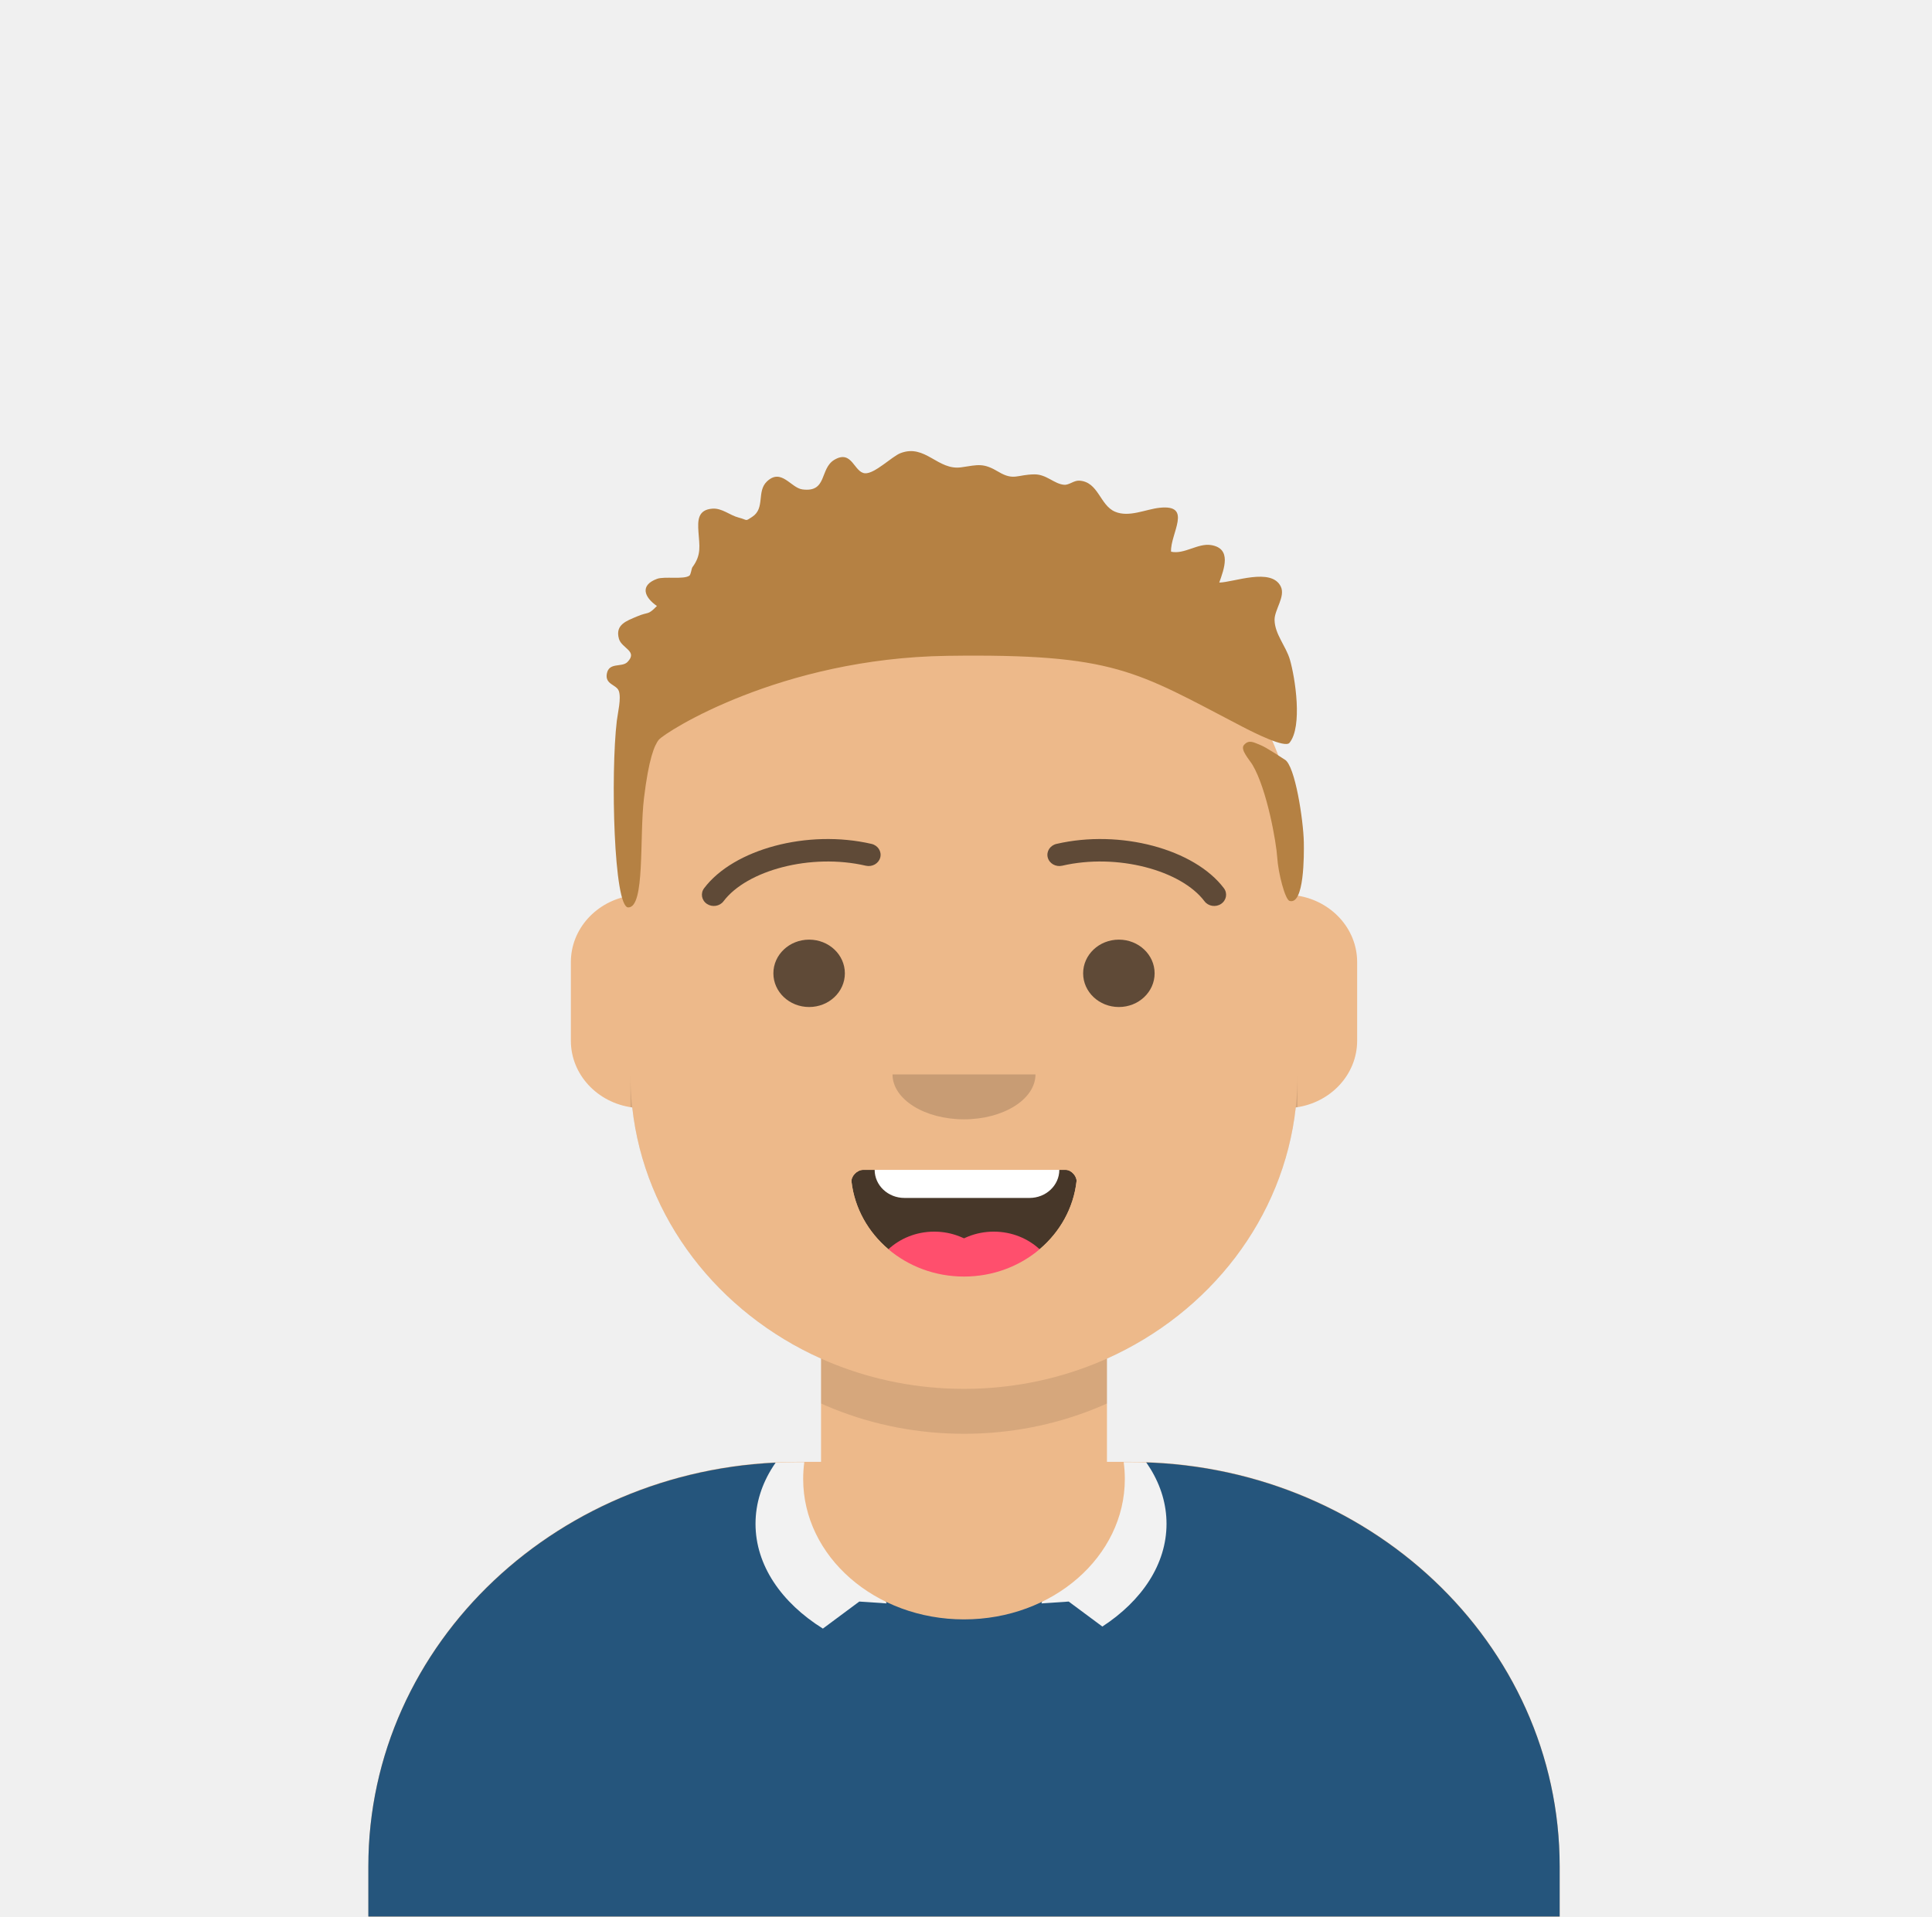
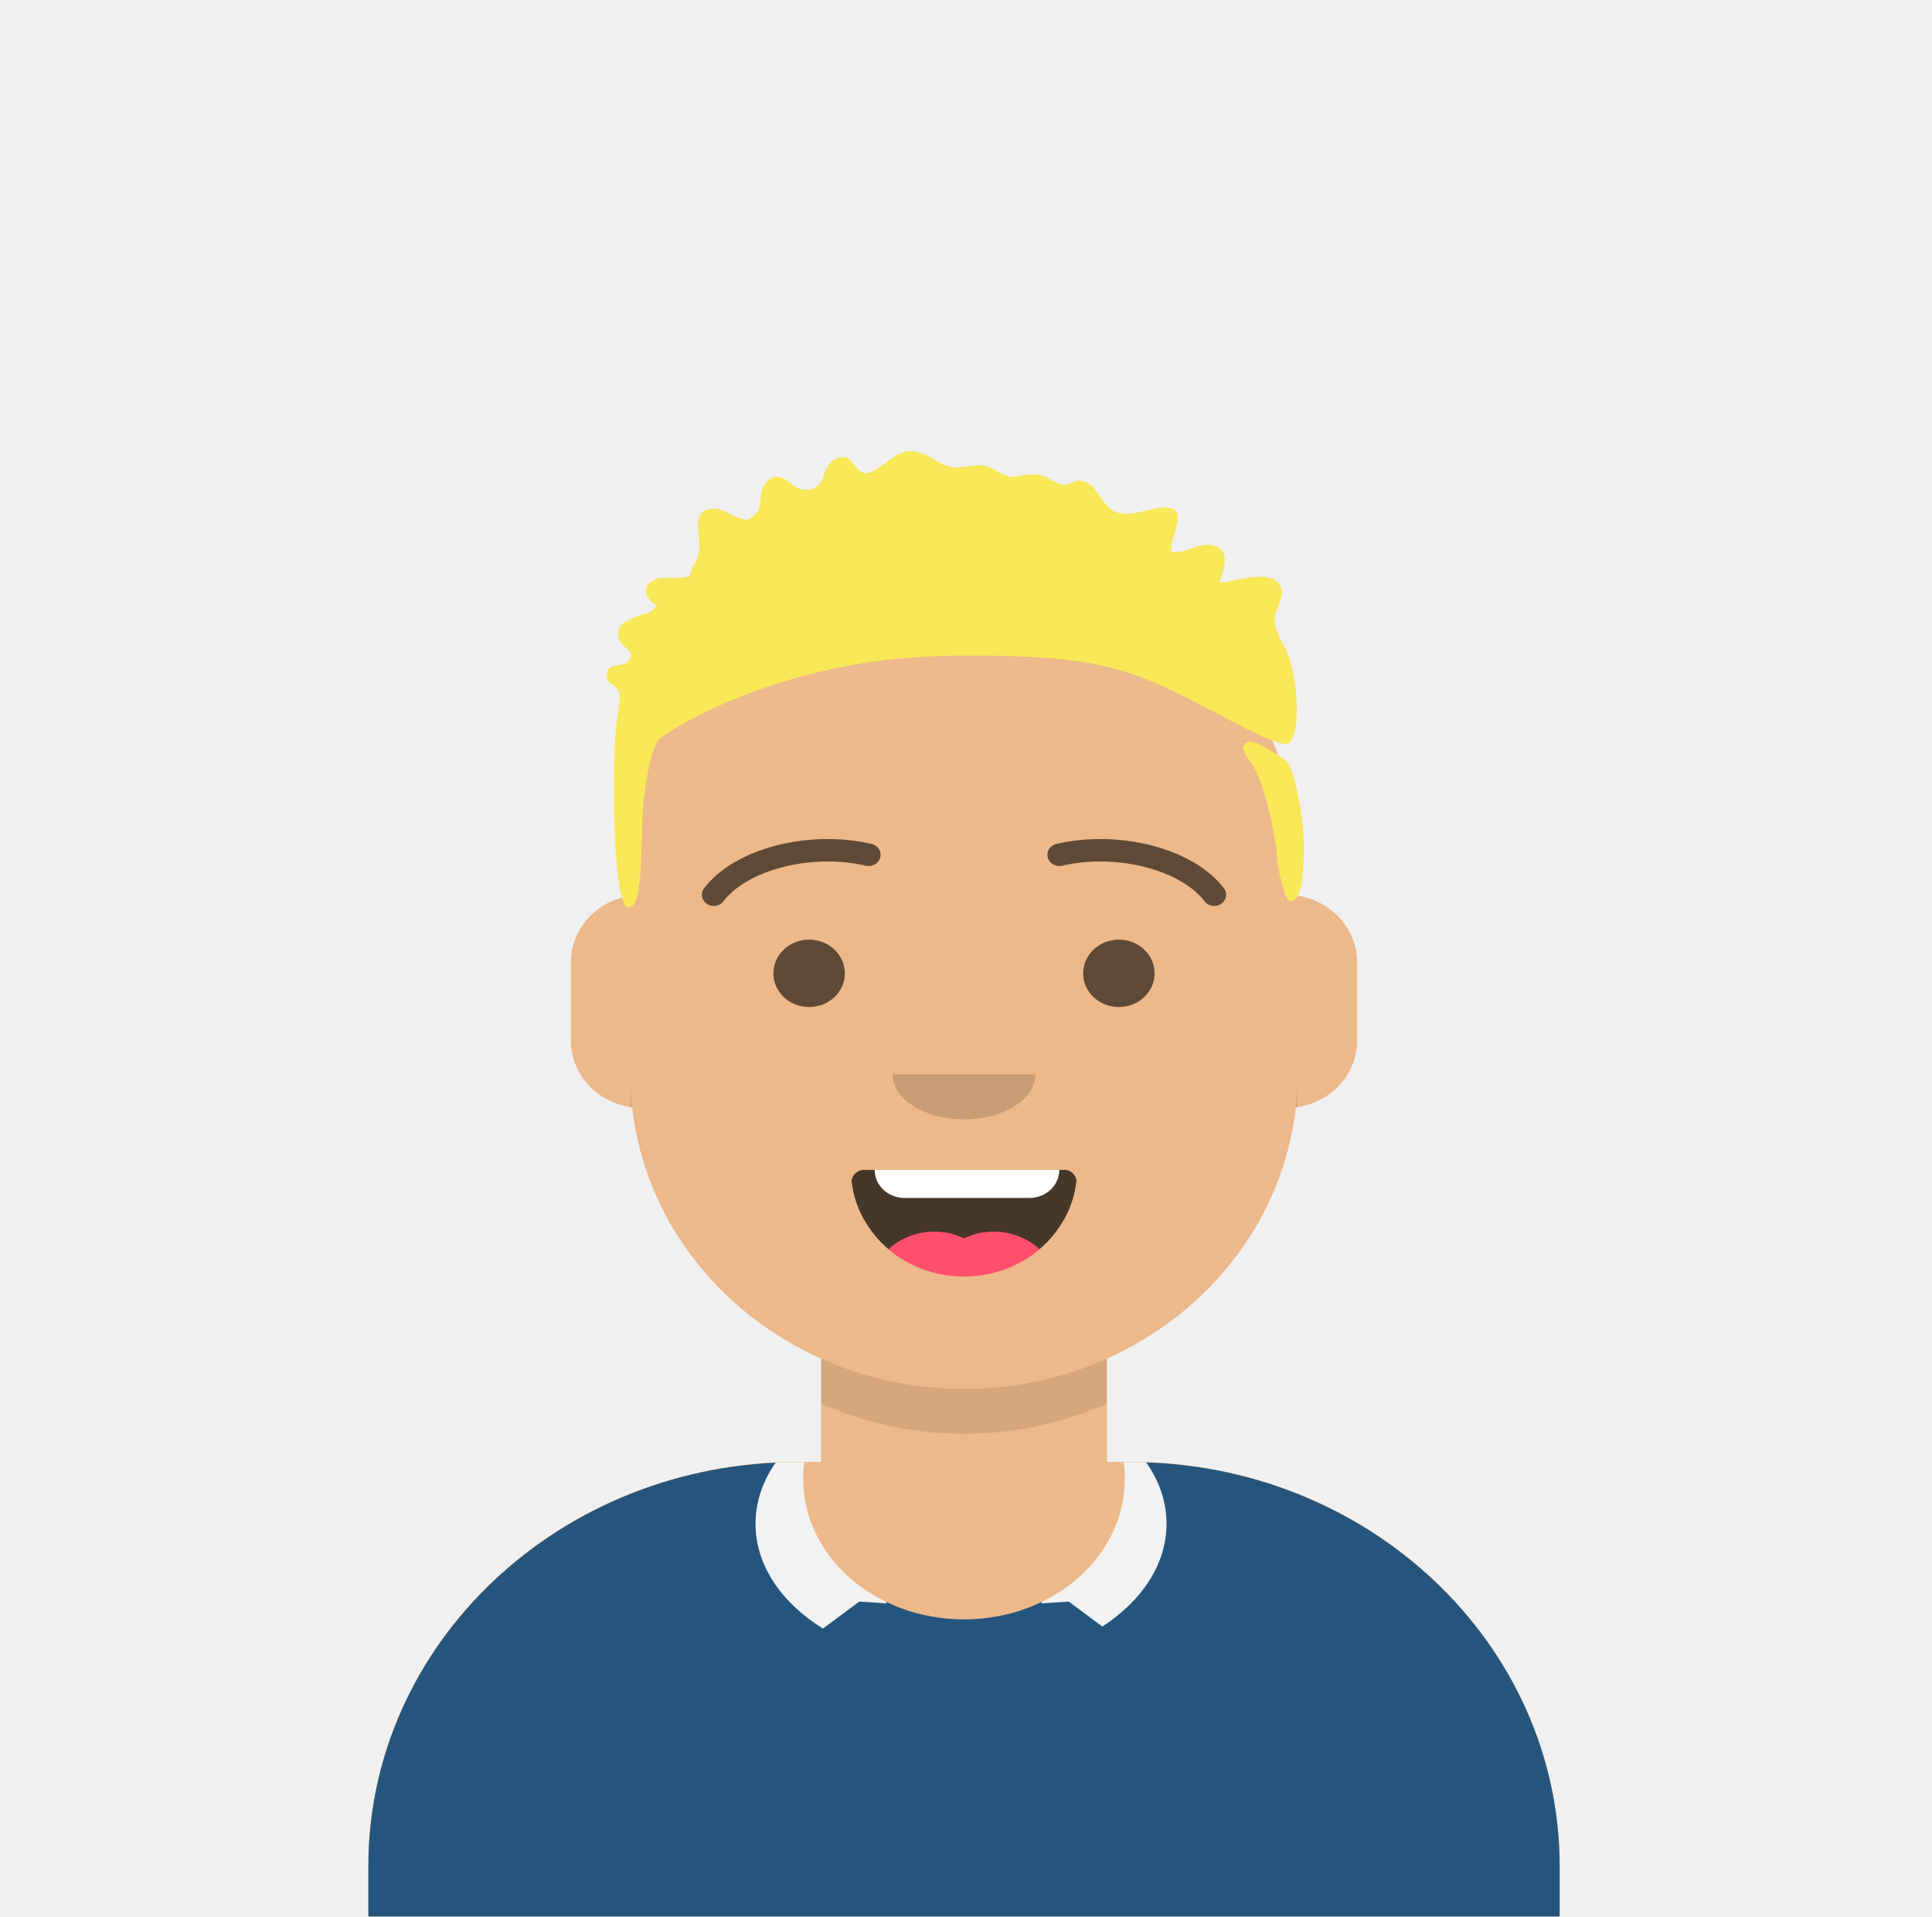
<svg xmlns="http://www.w3.org/2000/svg" width="129" height="128" viewBox="0 0 129 128" fill="none">
  <mask id="mask0_245_2136" style="mask-type:alpha" maskUnits="userSpaceOnUse" x="24" y="36" width="81" height="92">
    <path d="M73.912 90.729V97.625H75.503C91.318 97.625 104.139 109.713 104.139 124.625V128H24.594V124.625C24.594 109.713 37.415 97.625 53.23 97.625H54.821V90.729C47.965 87.658 43.037 81.383 42.215 73.956C39.898 73.647 38.117 71.769 38.117 69.5V64.25C38.117 62.02 39.837 60.169 42.094 59.812V57.5C42.094 45.902 52.066 36.5 64.367 36.5C76.667 36.5 86.639 45.902 86.639 57.5V59.812C88.897 60.169 90.617 62.02 90.617 64.25V69.5C90.617 71.769 88.835 73.647 86.518 73.956C85.696 81.383 80.768 87.658 73.912 90.729Z" fill="white" />
  </mask>
  <g mask="url(#mask0_245_2136)">
    <path d="M73.912 90.729V97.625H75.503C91.318 97.625 104.139 109.713 104.139 124.625V128H24.594V124.625C24.594 109.713 37.415 97.625 53.23 97.625H54.821V90.729C47.965 87.658 43.037 81.383 42.215 73.956C39.898 73.647 38.117 71.769 38.117 69.5V64.25C38.117 62.02 39.837 60.169 42.094 59.812V57.5C42.094 45.902 52.066 36.5 64.367 36.5C76.667 36.5 86.639 45.902 86.639 57.5V59.812C88.897 60.169 90.617 62.02 90.617 64.25V69.5C90.617 71.769 88.835 73.647 86.518 73.956C85.696 81.383 80.768 87.658 73.912 90.729Z" fill="#D0C6AC" />
    <path d="M129.594 36.5H24.594V141.5H129.594V36.5Z" fill="#EDB98A" />
    <path fill-rule="evenodd" clip-rule="evenodd" d="M86.639 66.125V74.75C86.639 86.348 76.667 95.75 64.366 95.75C52.066 95.75 42.094 86.348 42.094 74.75V66.125V71.75C42.094 83.348 52.066 92.75 64.366 92.75C76.667 92.75 86.639 83.348 86.639 71.75V66.125Z" fill="black" fill-opacity="0.1" />
  </g>
  <mask id="mask1_245_2136" style="mask-type:alpha" maskUnits="userSpaceOnUse" x="24" y="97" width="81" height="31">
    <path fill-rule="evenodd" clip-rule="evenodd" d="M53.704 97.644H53.23C37.415 97.644 24.594 109.733 24.594 124.645V128H104.139V124.645C104.139 109.733 91.318 97.644 75.503 97.644H75.029C75.079 98.013 75.105 98.389 75.105 98.769C75.105 103.947 70.297 108.145 64.367 108.145C58.436 108.145 53.628 103.947 53.628 98.769C53.628 98.389 53.654 98.013 53.704 97.644Z" fill="white" />
  </mask>
  <g mask="url(#mask1_245_2136)">
    <path fill-rule="evenodd" clip-rule="evenodd" d="M53.704 97.644H53.23C37.415 97.644 24.594 109.733 24.594 124.645V128H104.139V124.645C104.139 109.733 91.318 97.644 75.503 97.644H75.029C75.079 98.013 75.105 98.389 75.105 98.769C75.105 103.947 70.297 108.145 64.367 108.145C58.436 108.145 53.628 103.947 53.628 98.769C53.628 98.389 53.654 98.013 53.704 97.644Z" fill="#E6E6E6" />
    <path d="M116.867 86.75H11.867V128H116.867V86.75Z" fill="#25557C" />
    <path fill-rule="evenodd" clip-rule="evenodd" d="M73.912 95.105C76.371 96.814 77.889 99.165 77.889 101.761C77.889 104.463 76.244 106.9 73.605 108.623L71.358 106.954L69.537 107.078L69.935 105.897L69.904 105.874C72.33 104.695 73.912 102.763 73.912 100.579V95.105ZM54.821 94.84C52.13 96.566 50.446 99.028 50.446 101.761C50.446 104.535 52.181 107.031 54.944 108.76L57.375 106.954L59.196 107.078L58.798 105.897L58.829 105.874C56.403 104.695 54.821 102.763 54.821 100.579V94.84Z" fill="#F2F2F2" />
  </g>
  <mask id="mask2_245_2136" style="mask-type:alpha" maskUnits="userSpaceOnUse" x="56" y="78" width="16" height="8">
    <path fill-rule="evenodd" clip-rule="evenodd" d="M56.857 78.923C57.278 82.482 60.479 85.25 64.367 85.25C68.266 85.25 71.476 82.465 71.88 78.89C71.913 78.602 71.572 78.125 71.145 78.125C65.221 78.125 60.683 78.125 57.64 78.125C57.21 78.125 56.815 78.567 56.857 78.923Z" fill="white" />
  </mask>
  <g mask="url(#mask2_245_2136)">
    <path fill-rule="evenodd" clip-rule="evenodd" d="M56.857 78.923C57.278 82.482 60.479 85.25 64.367 85.25C68.266 85.25 71.476 82.465 71.88 78.89C71.913 78.602 71.572 78.125 71.145 78.125C65.221 78.125 60.683 78.125 57.64 78.125C57.21 78.125 56.815 78.567 56.857 78.923Z" fill="black" fill-opacity="0.7" />
    <path d="M68.742 74H60.389C59.291 74 58.401 74.84 58.401 75.875V78.125C58.401 79.16 59.291 80 60.389 80H68.742C69.84 80 70.73 79.16 70.73 78.125V75.875C70.73 74.84 69.84 74 68.742 74Z" fill="white" />
    <path d="M62.378 90.5C64.794 90.5 66.753 88.653 66.753 86.375C66.753 84.097 64.794 82.25 62.378 82.25C59.962 82.25 58.003 84.097 58.003 86.375C58.003 88.653 59.962 90.5 62.378 90.5Z" fill="#FF4F6D" />
    <path d="M66.355 90.5C68.772 90.5 70.73 88.653 70.73 86.375C70.73 84.097 68.772 82.25 66.355 82.25C63.939 82.25 61.98 84.097 61.98 86.375C61.98 88.653 63.939 90.5 66.355 90.5Z" fill="#FF4F6D" />
  </g>
  <path fill-rule="evenodd" clip-rule="evenodd" d="M59.594 71.75C59.594 73.407 61.73 74.75 64.366 74.75C67.002 74.75 69.139 73.407 69.139 71.75" fill="black" fill-opacity="0.16" />
  <path d="M54.026 67.25C55.344 67.25 56.412 66.243 56.412 65C56.412 63.757 55.344 62.75 54.026 62.75C52.708 62.75 51.639 63.757 51.639 65C51.639 66.243 52.708 67.25 54.026 67.25Z" fill="black" fill-opacity="0.6" />
  <path d="M74.708 67.25C76.026 67.25 77.094 66.243 77.094 65C77.094 63.757 76.026 62.75 74.708 62.75C73.39 62.75 72.321 63.757 72.321 65C72.321 66.243 73.39 67.25 74.708 67.25Z" fill="black" fill-opacity="0.6" />
  <path d="M48.31 60.186C49.867 58.121 54.136 56.962 57.813 57.814C58.24 57.912 58.671 57.666 58.775 57.264C58.88 56.862 58.619 56.456 58.193 56.357C53.922 55.368 48.979 56.709 47.014 59.317C46.759 59.655 46.843 60.123 47.201 60.363C47.559 60.603 48.056 60.524 48.31 60.186Z" fill="black" fill-opacity="0.6" />
  <path d="M80.423 60.186C78.866 58.121 74.597 56.962 70.92 57.814C70.493 57.912 70.063 57.666 69.958 57.264C69.853 56.862 70.114 56.456 70.541 56.357C74.811 55.368 79.754 56.709 81.72 59.317C81.974 59.655 81.89 60.123 81.532 60.363C81.174 60.603 80.677 60.524 80.423 60.186Z" fill="black" fill-opacity="0.6" />
  <mask id="mask3_245_2136" style="mask-type:alpha" maskUnits="userSpaceOnUse" x="11" y="23" width="106" height="105">
    <path d="M116.867 23H11.867V128H116.867V23Z" fill="white" />
  </mask>
  <g mask="url(#mask3_245_2136)">
    <mask id="mask4_245_2136" style="mask-type:alpha" maskUnits="userSpaceOnUse" x="40" y="30" width="48" height="31">
      <path fill-rule="evenodd" clip-rule="evenodd" d="M85.777 50.723C86.476 51.094 87.029 54.81 87.056 56.232C87.073 57.109 87.088 60.453 86.104 60.164C85.804 60.076 85.347 58.305 85.282 57.269C85.217 56.233 84.593 52.708 83.635 51.086C83.416 50.715 82.79 50.064 83.06 49.751C83.396 49.362 83.722 49.587 84.132 49.743C84.576 49.912 85.698 50.682 85.777 50.723ZM86.097 49.609C85.8 49.969 83.774 48.957 82.929 48.517C75.831 44.819 74.454 43.643 63.271 43.797C52.089 43.95 44.427 48.89 43.996 49.395C43.697 49.747 43.314 50.685 42.999 53.3C42.684 55.915 43.086 60.604 41.947 60.599C40.977 60.594 40.766 51.679 41.184 48.142C41.249 47.599 41.496 46.628 41.317 46.14C41.16 45.713 40.394 45.714 40.516 45.003C40.655 44.194 41.52 44.596 41.897 44.209C42.611 43.476 41.51 43.303 41.327 42.661C41.056 41.709 41.84 41.463 42.547 41.162C43.329 40.829 43.227 41.121 43.862 40.469C43.014 39.883 42.708 39.085 43.869 38.657C44.362 38.475 45.644 38.716 46.031 38.443C46.131 38.371 46.171 37.963 46.233 37.879C46.85 37.047 46.698 36.445 46.635 35.511C46.584 34.747 46.591 34.045 47.561 33.969C48.209 33.918 48.736 34.417 49.316 34.563C49.959 34.727 49.718 34.845 50.222 34.518C51.108 33.943 50.505 32.823 51.207 32.154C52.17 31.237 52.802 32.582 53.576 32.683C55.255 32.904 54.716 31.296 55.71 30.706C56.899 30.003 57.014 31.55 57.756 31.606C58.399 31.653 59.557 30.483 60.118 30.265C61.781 29.618 62.605 31.439 64.189 31.207C65.338 31.038 65.648 30.9 66.686 31.517C67.692 32.115 67.931 31.687 69.071 31.679C69.876 31.673 70.37 32.308 71.043 32.374C71.379 32.407 71.701 32.077 72.061 32.098C73.349 32.171 73.43 33.741 74.454 34.173C75.388 34.568 76.487 34.013 77.415 33.911C79.678 33.66 78.128 35.653 78.192 36.843C79.08 37.038 79.982 36.257 80.866 36.401C82.259 36.627 81.733 37.988 81.41 38.905C82.375 38.889 84.894 37.879 85.519 39.171C85.842 39.837 85.091 40.726 85.103 41.403C85.12 42.356 85.863 43.145 86.126 44.047C86.481 45.264 86.986 48.528 86.097 49.609Z" fill="white" />
    </mask>
    <g mask="url(#mask4_245_2136)">
      <path fill-rule="evenodd" clip-rule="evenodd" d="M85.777 50.723C86.476 51.094 87.029 54.81 87.056 56.232C87.073 57.109 87.088 60.453 86.104 60.164C85.804 60.076 85.347 58.305 85.282 57.269C85.217 56.233 84.593 52.708 83.635 51.086C83.416 50.715 82.79 50.064 83.06 49.751C83.396 49.362 83.722 49.587 84.132 49.743C84.576 49.912 85.698 50.682 85.777 50.723ZM86.097 49.609C85.8 49.969 83.774 48.957 82.929 48.517C75.831 44.819 74.454 43.643 63.271 43.797C52.089 43.95 44.427 48.89 43.996 49.395C43.697 49.747 43.314 50.685 42.999 53.3C42.684 55.915 43.086 60.604 41.947 60.599C40.977 60.594 40.766 51.679 41.184 48.142C41.249 47.599 41.496 46.628 41.317 46.14C41.16 45.713 40.394 45.714 40.516 45.003C40.655 44.194 41.52 44.596 41.897 44.209C42.611 43.476 41.51 43.303 41.327 42.661C41.056 41.709 41.84 41.463 42.547 41.162C43.329 40.829 43.227 41.121 43.862 40.469C43.014 39.883 42.708 39.085 43.869 38.657C44.362 38.475 45.644 38.716 46.031 38.443C46.131 38.371 46.171 37.963 46.233 37.879C46.85 37.047 46.698 36.445 46.635 35.511C46.584 34.747 46.591 34.045 47.561 33.969C48.209 33.918 48.736 34.417 49.316 34.563C49.959 34.727 49.718 34.845 50.222 34.518C51.108 33.943 50.505 32.823 51.207 32.154C52.17 31.237 52.802 32.582 53.576 32.683C55.255 32.904 54.716 31.296 55.71 30.706C56.899 30.003 57.014 31.55 57.756 31.606C58.399 31.653 59.557 30.483 60.118 30.265C61.781 29.618 62.605 31.439 64.189 31.207C65.338 31.038 65.648 30.9 66.686 31.517C67.692 32.115 67.931 31.687 69.071 31.679C69.876 31.673 70.37 32.308 71.043 32.374C71.379 32.407 71.701 32.077 72.061 32.098C73.349 32.171 73.43 33.741 74.454 34.173C75.388 34.568 76.487 34.013 77.415 33.911C79.678 33.66 78.128 35.653 78.192 36.843C79.08 37.038 79.982 36.257 80.866 36.401C82.259 36.627 81.733 37.988 81.41 38.905C82.375 38.889 84.894 37.879 85.519 39.171C85.842 39.837 85.091 40.726 85.103 41.403C85.12 42.356 85.863 43.145 86.126 44.047C86.481 45.264 86.986 48.528 86.097 49.609Z" fill="#2E3257" />
-       <path d="M116.866 23H11.867V128H116.866V23Z" fill="#B58143" />
+       <path d="M116.866 23H11.867V128H116.866V23Z" fill="#F9E857" />
    </g>
  </g>
</svg>
